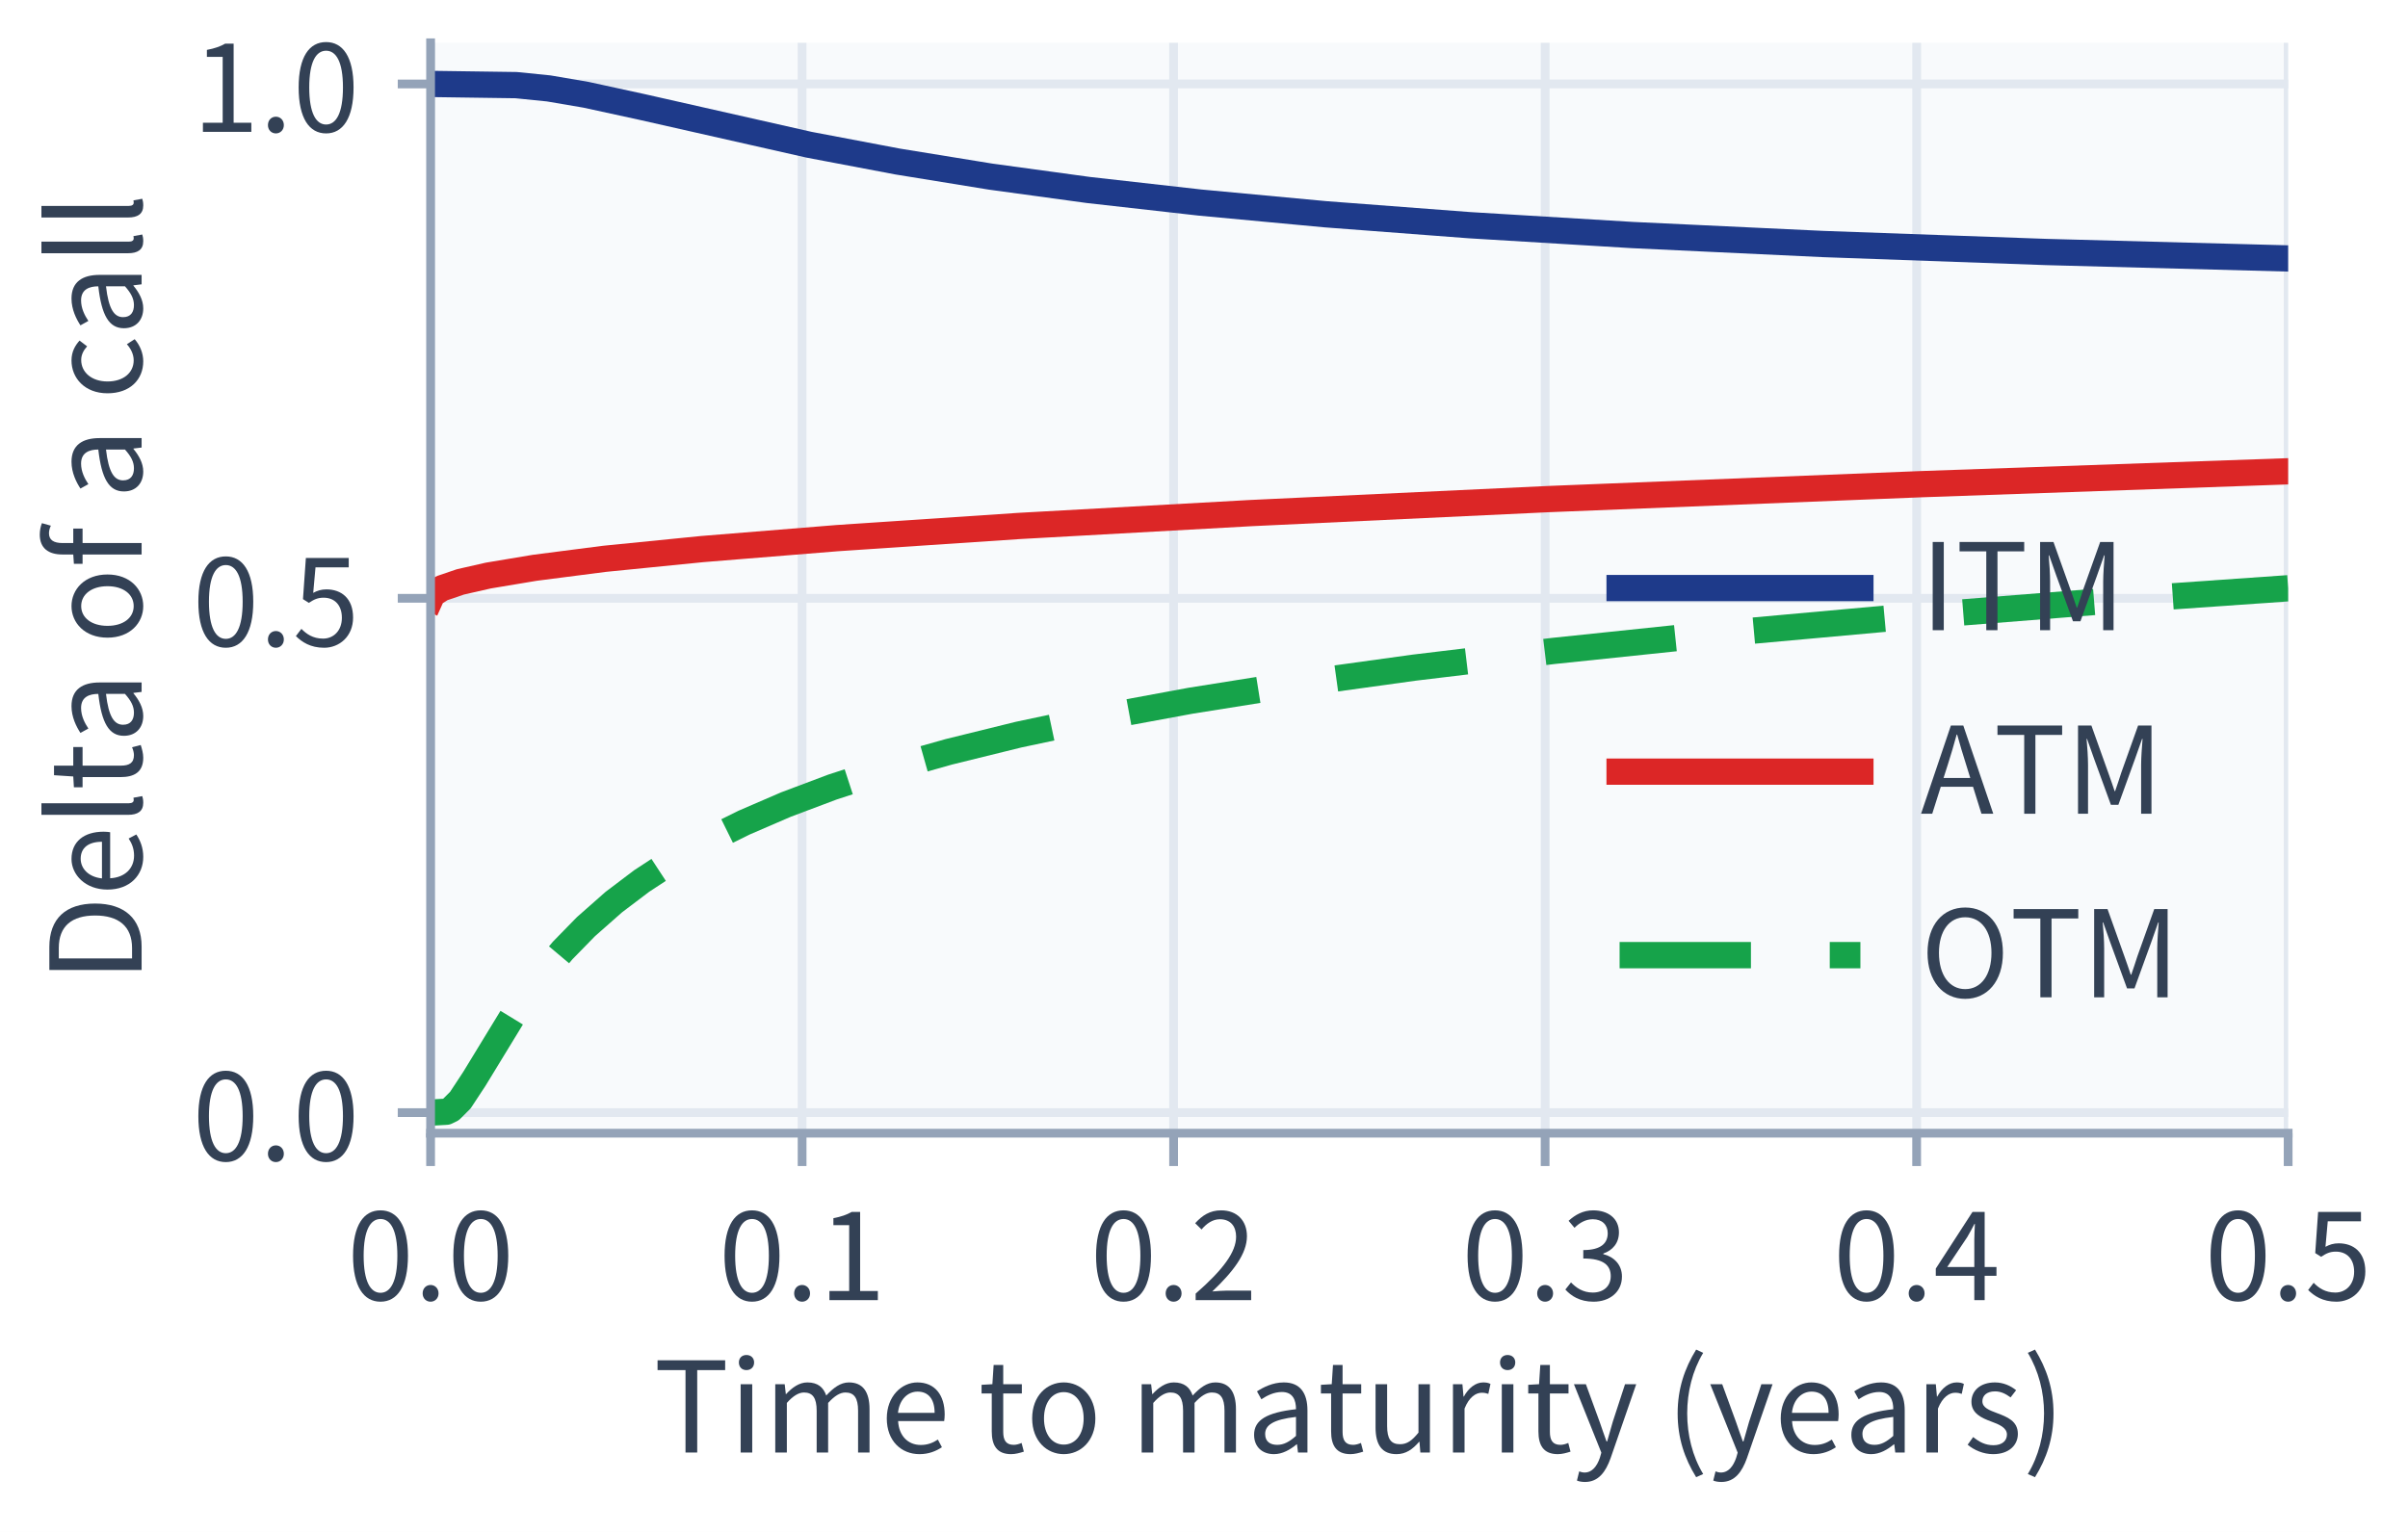
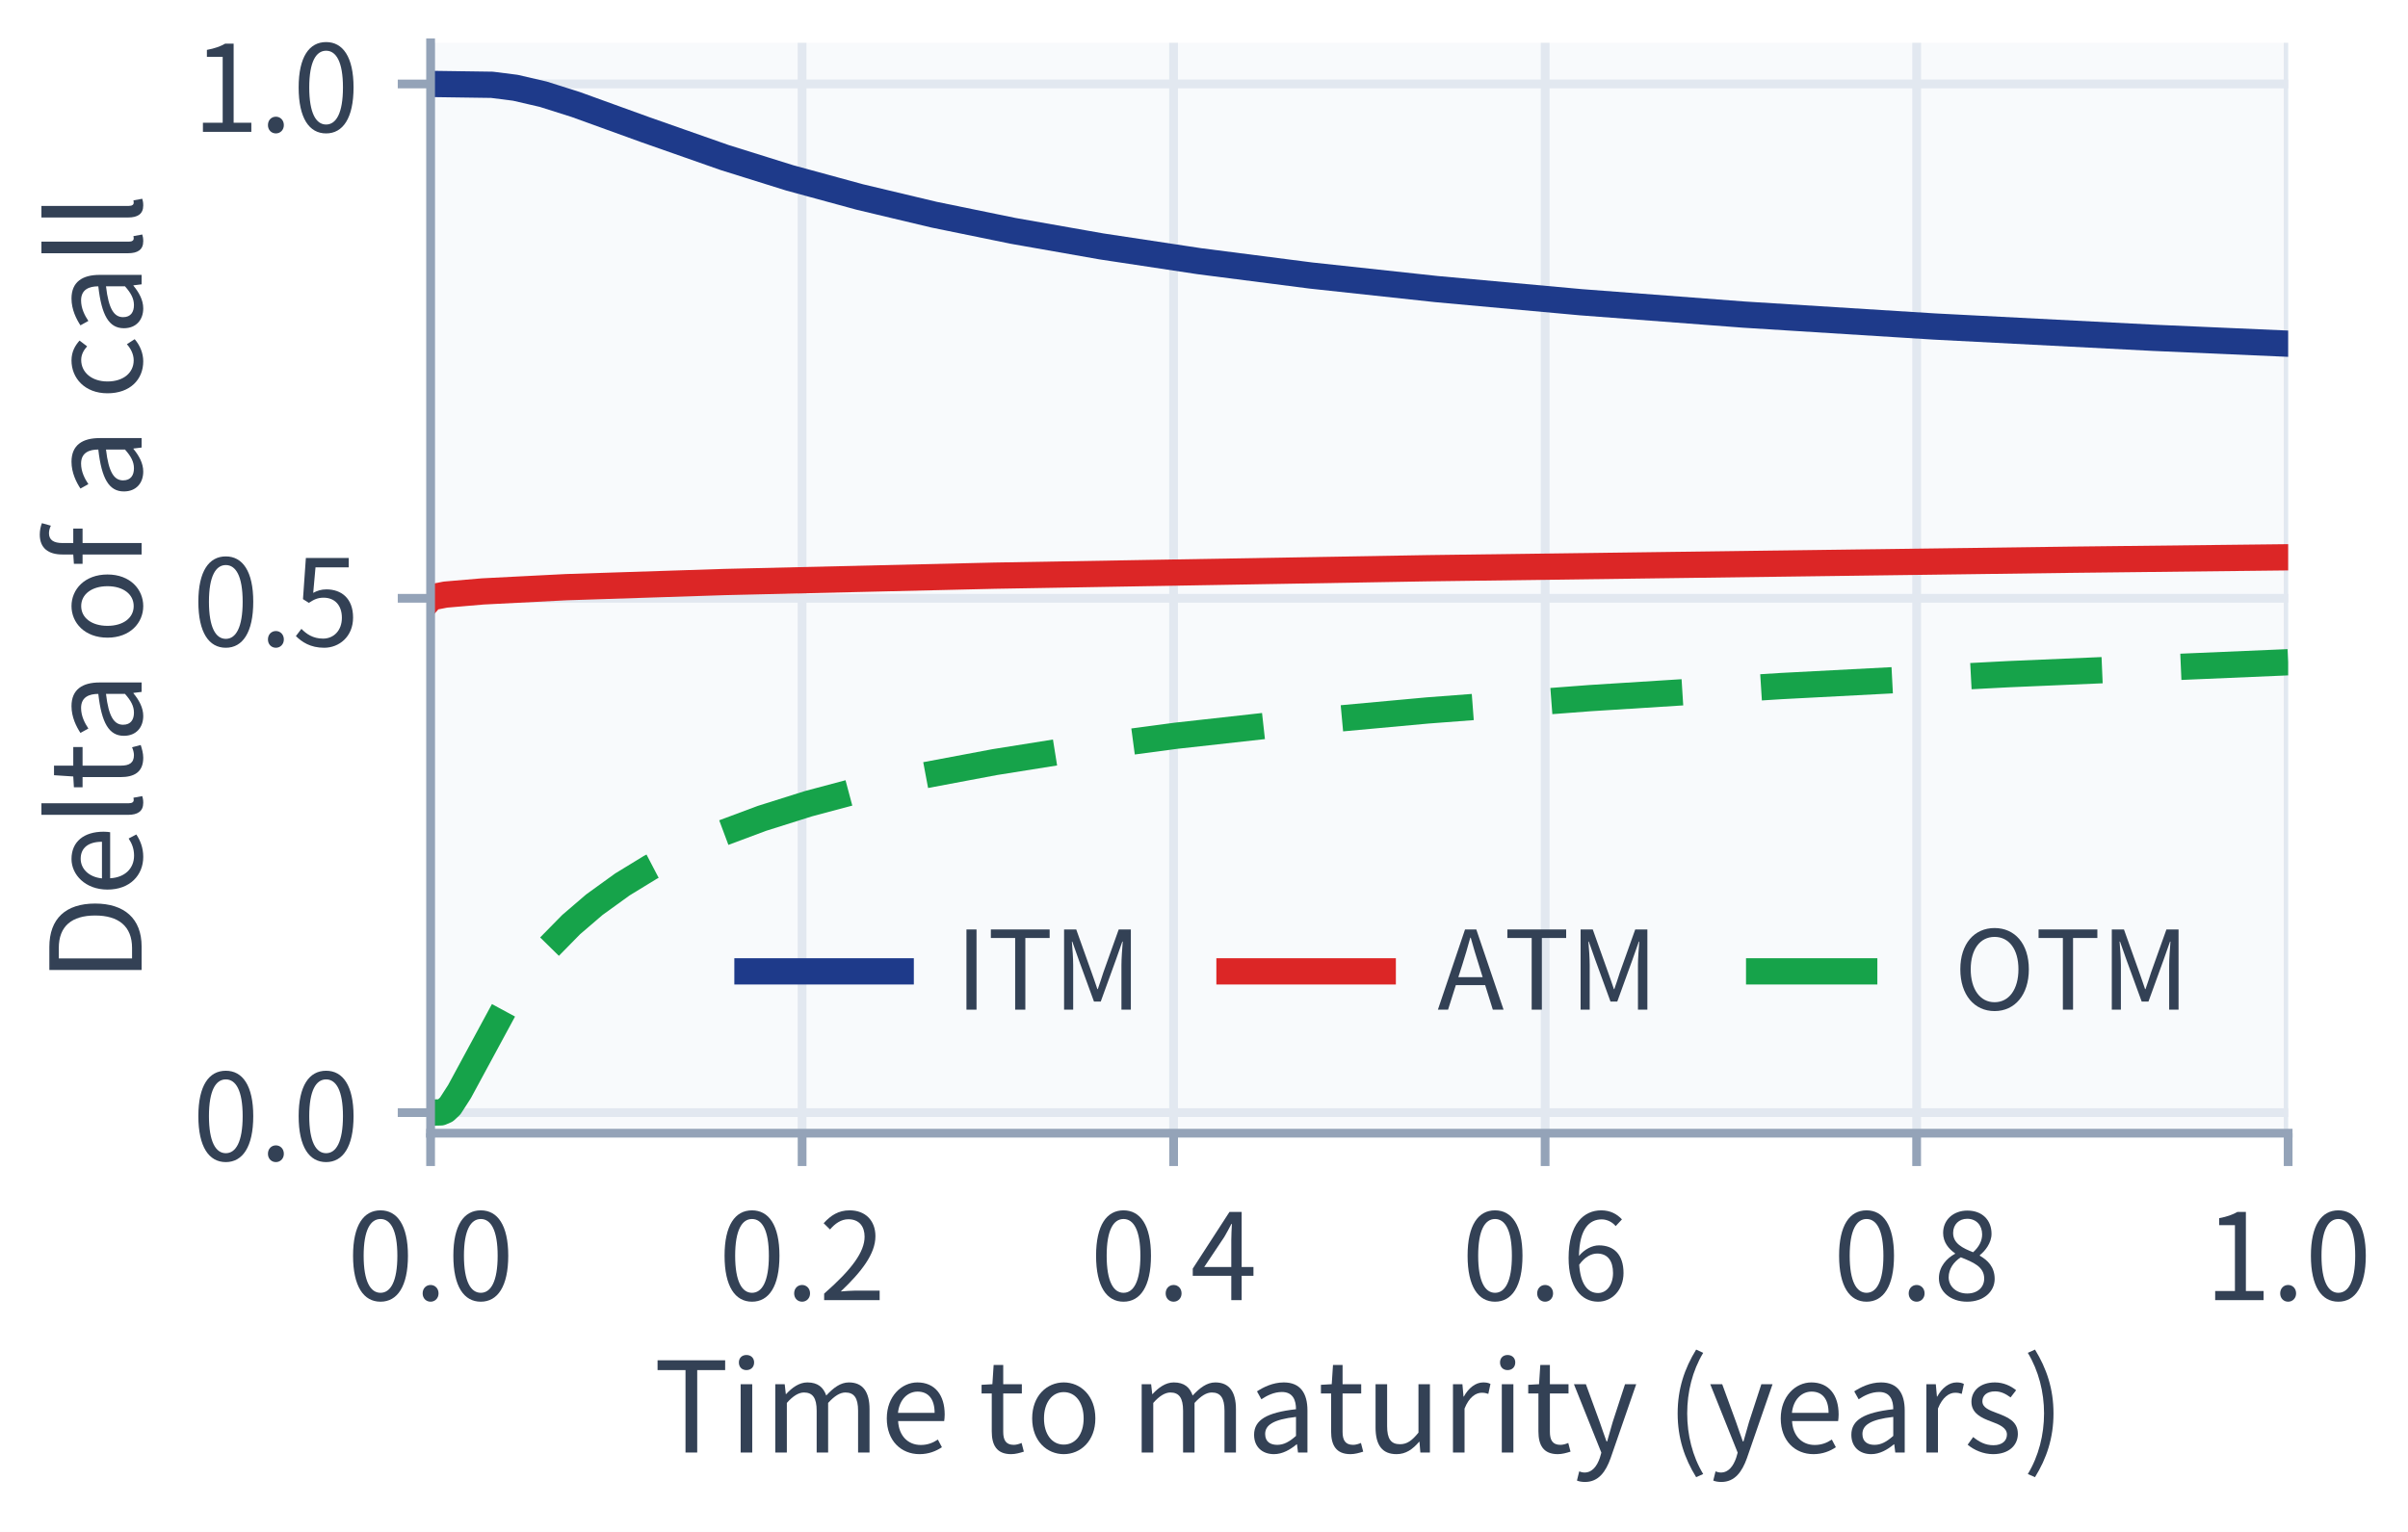
<svg xmlns="http://www.w3.org/2000/svg" xmlns:xlink="http://www.w3.org/1999/xlink" width="220pt" height="140pt" viewBox="0 0 220 140" version="1.1">
  <defs>
    <style type="text/css">*{stroke-linejoin: round; stroke-linecap: butt}</style>
  </defs>
  <g id="figure_1">
    <g id="patch_1">
      <path d="M 0 140  L 220 140  L 220 0  L 0 0  z " style="fill: #ffffff" />
    </g>
    <g id="axes_1">
      <g id="patch_2">
        <path d="M 39.34 103.56  L 209.05 103.56  L 209.05 3.91  L 39.34 3.91  z " style="fill: #f8fafc" />
      </g>
      <g id="matplotlib.axis_1">
        <g id="xtick_1">
          <g id="line2d_1">
            <path d="M 39.34 103.56  L 39.34 3.91  " clip-path="url(#p613088a0c0)" style="fill: none; stroke: #e2e8f0; stroke-width: 0.8; stroke-linecap: square" />
          </g>
          <g id="line2d_2">
            <defs>
              <path id="mc8650f5352" d="M 0 0  L 0 3  " style="stroke: #94a3b8; stroke-width: 0.8" />
            </defs>
            <g>
              <use xlink:href="#mc8650f5352" x="39.34" y="103.562" style="fill: #94a3b8; stroke: #94a3b8; stroke-width: 0.8" />
            </g>
          </g>
          <g id="text_1">
            <g style="fill: #334155" transform="translate(31.70617 118.8178) scale(0.11 -0.11)">
              <defs>
                <path id="NotoSansCJKsc-Regular-30" d="M 1779 -83  C 2669 -83 3238 723 3238 2362  C 3238 3987 2669 4774 1779 4774  C 883 4774 320 3987 320 2362  C 320 723 883 -83 1779 -83  z M 1779 390  C 1248 390 883 986 883 2362  C 883 3731 1248 4314 1779 4314  C 2310 4314 2675 3731 2675 2362  C 2675 986 2310 390 1779 390  z " transform="scale(0.015625)" />
                <path id="NotoSansCJKsc-Regular-2e" d="M 890 -83  C 1120 -83 1312 96 1312 358  C 1312 627 1120 806 890 806  C 653 806 467 627 467 358  C 467 96 653 -83 890 -83  z " transform="scale(0.015625)" />
              </defs>
              <use xlink:href="#NotoSansCJKsc-Regular-30" />
              <use xlink:href="#NotoSansCJKsc-Regular-2e" transform="translate(55.49999 0)" />
              <use xlink:href="#NotoSansCJKsc-Regular-30" transform="translate(83.29997 0)" />
            </g>
          </g>
        </g>
        <g id="xtick_2">
          <g id="line2d_3">
            <path d="M 73.28 103.56  L 73.28 3.91  " clip-path="url(#p613088a0c0)" style="fill: none; stroke: #e2e8f0; stroke-width: 0.8; stroke-linecap: square" />
          </g>
          <g id="line2d_4">
            <g>
              <use xlink:href="#mc8650f5352" x="73.282" y="103.562" style="fill: #94a3b8; stroke: #94a3b8; stroke-width: 0.8" />
            </g>
          </g>
          <g id="text_2">
            <g style="fill: #334155" transform="translate(65.64817 118.8178) scale(0.11 -0.11)">
              <defs>
-                 <path id="NotoSansCJKsc-Regular-31" d="M 563 0  L 3136 0  L 3136 486  L 2195 486  L 2195 4691  L 1747 4691  C 1491 4544 1190 4435 774 4358  L 774 3987  L 1613 3987  L 1613 486  L 563 486  L 563 0  z " transform="scale(0.015625)" />
-               </defs>
-               <use xlink:href="#NotoSansCJKsc-Regular-30" />
-               <use xlink:href="#NotoSansCJKsc-Regular-2e" transform="translate(55.49999 0)" />
-               <use xlink:href="#NotoSansCJKsc-Regular-31" transform="translate(83.29997 0)" />
+                 <path id="NotoSansCJKsc-Regular-32" d="M 282 0  L 3232 0  L 3232 506  L 1933 506  C 1696 506 1408 480 1165 461  C 2266 1504 3008 2458 3008 3398  C 3008 4230 2477 4774 1638 4774  C 1043 4774 634 4506 256 4090  L 595 3757  C 858 4070 1184 4301 1568 4301  C 2150 4301 2432 3910 2432 3373  C 2432 2566 1754 1632 282 346  L 282 0  z " transform="scale(0.015625)" />
+               </defs>
+               <use xlink:href="#NotoSansCJKsc-Regular-30" />
+               <use xlink:href="#NotoSansCJKsc-Regular-2e" transform="translate(55.49999 0)" />
+               <use xlink:href="#NotoSansCJKsc-Regular-32" transform="translate(83.29997 0)" />
            </g>
          </g>
        </g>
        <g id="xtick_3">
          <g id="line2d_5">
            <path d="M 107.22 103.56  L 107.22 3.91  " clip-path="url(#p613088a0c0)" style="fill: none; stroke: #e2e8f0; stroke-width: 0.8; stroke-linecap: square" />
          </g>
          <g id="line2d_6">
            <g>
              <use xlink:href="#mc8650f5352" x="107.224" y="103.562" style="fill: #94a3b8; stroke: #94a3b8; stroke-width: 0.8" />
            </g>
          </g>
          <g id="text_3">
            <g style="fill: #334155" transform="translate(99.59017 118.8178) scale(0.11 -0.11)">
              <defs>
-                 <path id="NotoSansCJKsc-Regular-32" d="M 282 0  L 3232 0  L 3232 506  L 1933 506  C 1696 506 1408 480 1165 461  C 2266 1504 3008 2458 3008 3398  C 3008 4230 2477 4774 1638 4774  C 1043 4774 634 4506 256 4090  L 595 3757  C 858 4070 1184 4301 1568 4301  C 2150 4301 2432 3910 2432 3373  C 2432 2566 1754 1632 282 346  L 282 0  z " transform="scale(0.015625)" />
-               </defs>
-               <use xlink:href="#NotoSansCJKsc-Regular-30" />
-               <use xlink:href="#NotoSansCJKsc-Regular-2e" transform="translate(55.49999 0)" />
-               <use xlink:href="#NotoSansCJKsc-Regular-32" transform="translate(83.29997 0)" />
+                 <path id="NotoSansCJKsc-Regular-34" d="M 2176 0  L 2726 0  L 2726 1293  L 3354 1293  L 3354 1760  L 2726 1760  L 2726 4691  L 2080 4691  L 128 1677  L 128 1293  L 2176 1293  L 2176 0  z M 2176 1760  L 736 1760  L 1805 3360  C 1939 3590 2067 3827 2182 4051  L 2208 4051  C 2195 3814 2176 3430 2176 3200  L 2176 1760  z " transform="scale(0.015625)" />
+               </defs>
+               <use xlink:href="#NotoSansCJKsc-Regular-30" />
+               <use xlink:href="#NotoSansCJKsc-Regular-2e" transform="translate(55.49999 0)" />
+               <use xlink:href="#NotoSansCJKsc-Regular-34" transform="translate(83.29997 0)" />
            </g>
          </g>
        </g>
        <g id="xtick_4">
          <g id="line2d_7">
            <path d="M 141.17 103.56  L 141.17 3.91  " clip-path="url(#p613088a0c0)" style="fill: none; stroke: #e2e8f0; stroke-width: 0.8; stroke-linecap: square" />
          </g>
          <g id="line2d_8">
            <g>
              <use xlink:href="#mc8650f5352" x="141.166" y="103.562" style="fill: #94a3b8; stroke: #94a3b8; stroke-width: 0.8" />
            </g>
          </g>
          <g id="text_4">
            <g style="fill: #334155" transform="translate(133.5322 118.8178) scale(0.11 -0.11)">
              <defs>
-                 <path id="NotoSansCJKsc-Regular-33" d="M 1683 -83  C 2522 -83 3194 416 3194 1254  C 3194 1901 2752 2310 2202 2445  L 2202 2477  C 2701 2650 3034 3034 3034 3603  C 3034 4346 2458 4774 1664 4774  C 1126 4774 710 4538 358 4218  L 672 3846  C 941 4115 1267 4301 1645 4301  C 2138 4301 2438 4006 2438 3558  C 2438 3053 2112 2662 1139 2662  L 1139 2214  C 2227 2214 2598 1843 2598 1274  C 2598 736 2208 403 1645 403  C 1114 403 762 659 486 941  L 186 563  C 493 224 954 -83 1683 -83  z " transform="scale(0.015625)" />
-               </defs>
-               <use xlink:href="#NotoSansCJKsc-Regular-30" />
-               <use xlink:href="#NotoSansCJKsc-Regular-2e" transform="translate(55.49999 0)" />
-               <use xlink:href="#NotoSansCJKsc-Regular-33" transform="translate(83.29997 0)" />
+                 <path id="NotoSansCJKsc-Regular-36" d="M 1926 -83  C 2656 -83 3277 531 3277 1440  C 3277 2426 2765 2912 1971 2912  C 1606 2912 1197 2701 909 2349  C 934 3802 1466 4294 2118 4294  C 2400 4294 2682 4154 2861 3936  L 3194 4294  C 2931 4576 2579 4774 2093 4774  C 1184 4774 358 4077 358 2240  C 358 691 1030 -83 1926 -83  z M 922 1882  C 1229 2317 1587 2477 1875 2477  C 2445 2477 2720 2074 2720 1440  C 2720 800 2374 378 1926 378  C 1338 378 986 909 922 1882  z " transform="scale(0.015625)" />
+               </defs>
+               <use xlink:href="#NotoSansCJKsc-Regular-30" />
+               <use xlink:href="#NotoSansCJKsc-Regular-2e" transform="translate(55.49999 0)" />
+               <use xlink:href="#NotoSansCJKsc-Regular-36" transform="translate(83.29997 0)" />
            </g>
          </g>
        </g>
        <g id="xtick_5">
          <g id="line2d_9">
            <path d="M 175.11 103.56  L 175.11 3.91  " clip-path="url(#p613088a0c0)" style="fill: none; stroke: #e2e8f0; stroke-width: 0.8; stroke-linecap: square" />
          </g>
          <g id="line2d_10">
            <g>
              <use xlink:href="#mc8650f5352" x="175.108" y="103.562" style="fill: #94a3b8; stroke: #94a3b8; stroke-width: 0.8" />
            </g>
          </g>
          <g id="text_5">
            <g style="fill: #334155" transform="translate(167.4742 118.8178) scale(0.11 -0.11)">
              <defs>
-                 <path id="NotoSansCJKsc-Regular-34" d="M 2176 0  L 2726 0  L 2726 1293  L 3354 1293  L 3354 1760  L 2726 1760  L 2726 4691  L 2080 4691  L 128 1677  L 128 1293  L 2176 1293  L 2176 0  z M 2176 1760  L 736 1760  L 1805 3360  C 1939 3590 2067 3827 2182 4051  L 2208 4051  C 2195 3814 2176 3430 2176 3200  L 2176 1760  z " transform="scale(0.015625)" />
-               </defs>
-               <use xlink:href="#NotoSansCJKsc-Regular-30" />
-               <use xlink:href="#NotoSansCJKsc-Regular-2e" transform="translate(55.49999 0)" />
-               <use xlink:href="#NotoSansCJKsc-Regular-34" transform="translate(83.29997 0)" />
+                 <path id="NotoSansCJKsc-Regular-38" d="M 1792 -83  C 2669 -83 3258 448 3258 1126  C 3258 1773 2880 2125 2470 2362  L 2470 2394  C 2746 2611 3091 3034 3091 3526  C 3091 4250 2605 4762 1805 4762  C 1075 4762 518 4282 518 3571  C 518 3078 813 2726 1152 2490  L 1152 2464  C 723 2234 294 1792 294 1165  C 294 442 922 -83 1792 -83  z M 2112 2547  C 1555 2765 1050 3014 1050 3571  C 1050 4026 1363 4326 1798 4326  C 2298 4326 2592 3962 2592 3494  C 2592 3149 2426 2829 2112 2547  z M 1798 352  C 1235 352 813 717 813 1216  C 813 1664 1082 2035 1459 2278  C 2125 2010 2701 1779 2701 1146  C 2701 678 2342 352 1798 352  z " transform="scale(0.015625)" />
+               </defs>
+               <use xlink:href="#NotoSansCJKsc-Regular-30" />
+               <use xlink:href="#NotoSansCJKsc-Regular-2e" transform="translate(55.49999 0)" />
+               <use xlink:href="#NotoSansCJKsc-Regular-38" transform="translate(83.29997 0)" />
            </g>
          </g>
        </g>
        <g id="xtick_6">
          <g id="line2d_11">
            <path d="M 209.05 103.56  L 209.05 3.91  " clip-path="url(#p613088a0c0)" style="fill: none; stroke: #e2e8f0; stroke-width: 0.8; stroke-linecap: square" />
          </g>
          <g id="line2d_12">
            <g>
              <use xlink:href="#mc8650f5352" x="209.05" y="103.562" style="fill: #94a3b8; stroke: #94a3b8; stroke-width: 0.8" />
            </g>
          </g>
          <g id="text_6">
            <g style="fill: #334155" transform="translate(201.4162 118.8178) scale(0.11 -0.11)">
              <defs>
-                 <path id="NotoSansCJKsc-Regular-35" d="M 1677 -83  C 2464 -83 3213 499 3213 1523  C 3213 2560 2573 3021 1798 3021  C 1517 3021 1306 2950 1094 2835  L 1216 4192  L 2982 4192  L 2982 4691  L 704 4691  L 550 2502  L 864 2304  C 1133 2483 1331 2579 1645 2579  C 2234 2579 2618 2182 2618 1510  C 2618 826 2176 403 1619 403  C 1075 403 730 653 467 922  L 173 538  C 493 224 941 -83 1677 -83  z " transform="scale(0.015625)" />
-               </defs>
-               <use xlink:href="#NotoSansCJKsc-Regular-30" />
-               <use xlink:href="#NotoSansCJKsc-Regular-2e" transform="translate(55.49999 0)" />
-               <use xlink:href="#NotoSansCJKsc-Regular-35" transform="translate(83.29997 0)" />
+                 <path id="NotoSansCJKsc-Regular-31" d="M 563 0  L 3136 0  L 3136 486  L 2195 486  L 2195 4691  L 1747 4691  C 1491 4544 1190 4435 774 4358  L 774 3987  L 1613 3987  L 1613 486  L 563 486  L 563 0  z " transform="scale(0.015625)" />
+               </defs>
+               <use xlink:href="#NotoSansCJKsc-Regular-31" />
+               <use xlink:href="#NotoSansCJKsc-Regular-2e" transform="translate(55.49999 0)" />
+               <use xlink:href="#NotoSansCJKsc-Regular-30" transform="translate(83.29997 0)" />
            </g>
          </g>
        </g>
        <g id="text_7">
          <g style="fill: #334155" transform="translate(59.72043 132.7441) scale(0.115 -0.115)">
            <defs>
              <path id="NotoSansCJKsc-Regular-54" d="M 1619 0  L 2214 0  L 2214 4192  L 3635 4192  L 3635 4691  L 198 4691  L 198 4192  L 1619 4192  L 1619 0  z " transform="scale(0.015625)" />
              <path id="NotoSansCJKsc-Regular-69" d="M 589 0  L 1178 0  L 1178 3475  L 589 3475  L 589 0  z M 883 4192  C 1114 4192 1274 4346 1274 4582  C 1274 4806 1114 4960 883 4960  C 653 4960 499 4806 499 4582  C 499 4346 653 4192 883 4192  z " transform="scale(0.015625)" />
              <path id="NotoSansCJKsc-Regular-6d" d="M 589 0  L 1178 0  L 1178 2522  C 1491 2880 1786 3053 2048 3053  C 2490 3053 2694 2778 2694 2125  L 2694 0  L 3277 0  L 3277 2522  C 3603 2880 3885 3053 4154 3053  C 4595 3053 4800 2778 4800 2125  L 4800 0  L 5382 0  L 5382 2202  C 5382 3085 5043 3565 4333 3565  C 3904 3565 3546 3290 3181 2899  C 3040 3309 2758 3565 2221 3565  C 1805 3565 1446 3302 1139 2970  L 1126 2970  L 1069 3475  L 589 3475  L 589 0  z " transform="scale(0.015625)" />
              <path id="NotoSansCJKsc-Regular-65" d="M 1997 -83  C 2464 -83 2835 70 3136 269  L 2931 659  C 2669 486 2400 384 2061 384  C 1402 384 947 858 909 1600  L 3251 1600  C 3264 1690 3277 1805 3277 1933  C 3277 2925 2778 3565 1888 3565  C 1094 3565 333 2867 333 1734  C 333 589 1069 -83 1997 -83  z M 902 2016  C 973 2707 1408 3098 1901 3098  C 2445 3098 2765 2720 2765 2016  L 902 2016  z " transform="scale(0.015625)" />
              <path id="NotoSansCJKsc-Regular-20" transform="scale(0.015625)" />
              <path id="NotoSansCJKsc-Regular-74" d="M 1677 -83  C 1894 -83 2125 -19 2323 45  L 2208 486  C 2093 435 1939 390 1811 390  C 1408 390 1274 634 1274 1056  L 1274 3002  L 2221 3002  L 2221 3475  L 1274 3475  L 1274 4454  L 787 4454  L 723 3475  L 173 3443  L 173 3002  L 691 3002  L 691 1075  C 691 378 941 -83 1677 -83  z " transform="scale(0.015625)" />
              <path id="NotoSansCJKsc-Regular-6f" d="M 1939 -83  C 2790 -83 3546 582 3546 1734  C 3546 2893 2790 3565 1939 3565  C 1088 3565 333 2893 333 1734  C 333 582 1088 -83 1939 -83  z M 1939 403  C 1338 403 934 934 934 1734  C 934 2534 1338 3072 1939 3072  C 2541 3072 2950 2534 2950 1734  C 2950 934 2541 403 1939 403  z " transform="scale(0.015625)" />
              <path id="NotoSansCJKsc-Regular-61" d="M 1389 -83  C 1818 -83 2208 141 2541 416  L 2560 416  L 2611 0  L 3091 0  L 3091 2138  C 3091 3002 2739 3565 1888 3565  C 1325 3565 838 3315 525 3110  L 749 2707  C 1024 2893 1389 3078 1792 3078  C 2362 3078 2509 2650 2509 2202  C 1030 2035 378 1658 378 902  C 378 275 806 -83 1389 -83  z M 1555 390  C 1210 390 941 544 941 941  C 941 1389 1338 1677 2509 1811  L 2509 845  C 2170 544 1888 390 1555 390  z " transform="scale(0.015625)" />
              <path id="NotoSansCJKsc-Regular-75" d="M 1606 -83  C 2080 -83 2426 166 2752 544  L 2771 544  L 2816 0  L 3302 0  L 3302 3475  L 2720 3475  L 2720 1011  C 2387 602 2138 422 1779 422  C 1318 422 1126 698 1126 1344  L 1126 3475  L 538 3475  L 538 1274  C 538 384 870 -83 1606 -83  z " transform="scale(0.015625)" />
              <path id="NotoSansCJKsc-Regular-72" d="M 589 0  L 1178 0  L 1178 2234  C 1408 2822 1760 3040 2048 3040  C 2195 3040 2272 3021 2387 2982  L 2496 3488  C 2387 3546 2278 3565 2125 3565  C 1741 3565 1382 3283 1139 2842  L 1126 2842  L 1069 3475  L 589 3475  L 589 0  z " transform="scale(0.015625)" />
              <path id="NotoSansCJKsc-Regular-79" d="M 646 -1498  C 1338 -1498 1702 -973 1946 -294  L 3251 3475  L 2682 3475  L 2054 1549  C 1965 1235 1862 883 1773 563  L 1741 563  C 1619 890 1504 1242 1395 1549  L 691 3475  L 83 3475  L 1478 -6  L 1402 -269  C 1254 -698 1011 -1018 621 -1018  C 525 -1018 422 -986 352 -960  L 237 -1427  C 346 -1472 486 -1498 646 -1498  z " transform="scale(0.015625)" />
              <path id="NotoSansCJKsc-Regular-28" d="M 1530 -1254  L 1888 -1094  C 1338 -186 1075 902 1075 1990  C 1075 3072 1338 4154 1888 5069  L 1530 5235  C 941 4275 589 3245 589 1990  C 589 730 941 -301 1530 -1254  z " transform="scale(0.015625)" />
              <path id="NotoSansCJKsc-Regular-73" d="M 1498 -83  C 2317 -83 2758 384 2758 947  C 2758 1606 2208 1811 1702 2003  C 1312 2150 954 2278 954 2605  C 954 2880 1158 3110 1600 3110  C 1907 3110 2150 2976 2387 2803  L 2669 3168  C 2406 3386 2022 3565 1594 3565  C 832 3565 397 3130 397 2579  C 397 1984 922 1754 1408 1574  C 1792 1434 2202 1267 2202 915  C 2202 614 1978 371 1517 371  C 1101 371 794 538 486 787  L 205 397  C 531 122 1005 -83 1498 -83  z " transform="scale(0.015625)" />
              <path id="NotoSansCJKsc-Regular-29" d="M 634 -1254  C 1222 -301 1574 730 1574 1990  C 1574 3245 1222 4275 634 5235  L 269 5069  C 819 4154 1094 3072 1094 1990  C 1094 902 819 -186 269 -1094  L 634 -1254  z " transform="scale(0.015625)" />
            </defs>
            <use xlink:href="#NotoSansCJKsc-Regular-54" />
            <use xlink:href="#NotoSansCJKsc-Regular-69" transform="translate(59.89999 0)" />
            <use xlink:href="#NotoSansCJKsc-Regular-6d" transform="translate(87.39998 0)" />
            <use xlink:href="#NotoSansCJKsc-Regular-65" transform="translate(180 0)" />
            <use xlink:href="#NotoSansCJKsc-Regular-20" transform="translate(235.4 0)" />
            <use xlink:href="#NotoSansCJKsc-Regular-74" transform="translate(257.8 0)" />
            <use xlink:href="#NotoSansCJKsc-Regular-6f" transform="translate(295.5 0)" />
            <use xlink:href="#NotoSansCJKsc-Regular-20" transform="translate(356.0999 0)" />
            <use xlink:href="#NotoSansCJKsc-Regular-6d" transform="translate(378.4999 0)" />
            <use xlink:href="#NotoSansCJKsc-Regular-61" transform="translate(471.0999 0)" />
            <use xlink:href="#NotoSansCJKsc-Regular-74" transform="translate(527.3999 0)" />
            <use xlink:href="#NotoSansCJKsc-Regular-75" transform="translate(565.0999 0)" />
            <use xlink:href="#NotoSansCJKsc-Regular-72" transform="translate(625.7999 0)" />
            <use xlink:href="#NotoSansCJKsc-Regular-69" transform="translate(664.5999 0)" />
            <use xlink:href="#NotoSansCJKsc-Regular-74" transform="translate(692.0999 0)" />
            <use xlink:href="#NotoSansCJKsc-Regular-79" transform="translate(729.7999 0)" />
            <use xlink:href="#NotoSansCJKsc-Regular-20" transform="translate(781.8999 0)" />
            <use xlink:href="#NotoSansCJKsc-Regular-28" transform="translate(804.2999 0)" />
            <use xlink:href="#NotoSansCJKsc-Regular-79" transform="translate(838.0999 0)" />
            <use xlink:href="#NotoSansCJKsc-Regular-65" transform="translate(890.1998 0)" />
            <use xlink:href="#NotoSansCJKsc-Regular-61" transform="translate(945.5998 0)" />
            <use xlink:href="#NotoSansCJKsc-Regular-72" transform="translate(1001.9 0)" />
            <use xlink:href="#NotoSansCJKsc-Regular-73" transform="translate(1040.7 0)" />
            <use xlink:href="#NotoSansCJKsc-Regular-29" transform="translate(1087.5 0)" />
          </g>
        </g>
      </g>
      <g id="matplotlib.axis_2">
        <g id="ytick_1">
          <g id="line2d_13">
            <path d="M 39.34 101.68  L 209.05 101.68  " clip-path="url(#p613088a0c0)" style="fill: none; stroke: #e2e8f0; stroke-width: 0.8; stroke-linecap: square" />
          </g>
          <g id="line2d_14">
            <defs>
              <path id="m1d2b43dfa4" d="M 0 0  L -3 0  " style="stroke: #94a3b8; stroke-width: 0.8" />
            </defs>
            <g>
              <use xlink:href="#m1d2b43dfa4" x="39.34" y="101.682" style="fill: #94a3b8; stroke: #94a3b8; stroke-width: 0.8" />
            </g>
          </g>
          <g id="text_8">
            <g style="fill: #334155" transform="translate(17.57234 106.06) scale(0.11 -0.11)">
              <use xlink:href="#NotoSansCJKsc-Regular-30" />
              <use xlink:href="#NotoSansCJKsc-Regular-2e" transform="translate(55.49999 0)" />
              <use xlink:href="#NotoSansCJKsc-Regular-30" transform="translate(83.29997 0)" />
            </g>
          </g>
        </g>
        <g id="ytick_2">
          <g id="line2d_15">
            <path d="M 39.34 54.68  L 209.05 54.68  " clip-path="url(#p613088a0c0)" style="fill: none; stroke: #e2e8f0; stroke-width: 0.8; stroke-linecap: square" />
          </g>
          <g id="line2d_16">
            <g>
              <use xlink:href="#m1d2b43dfa4" x="39.34" y="54.677" style="fill: #94a3b8; stroke: #94a3b8; stroke-width: 0.8" />
            </g>
          </g>
          <g id="text_9">
            <g style="fill: #334155" transform="translate(17.57234 59.05504) scale(0.11 -0.11)">
+               <defs>
+                 <path id="NotoSansCJKsc-Regular-35" d="M 1677 -83  C 2464 -83 3213 499 3213 1523  C 3213 2560 2573 3021 1798 3021  C 1517 3021 1306 2950 1094 2835  L 1216 4192  L 2982 4192  L 2982 4691  L 704 4691  L 550 2502  L 864 2304  C 1133 2483 1331 2579 1645 2579  C 2234 2579 2618 2182 2618 1510  C 2618 826 2176 403 1619 403  C 1075 403 730 653 467 922  L 173 538  C 493 224 941 -83 1677 -83  z " transform="scale(0.015625)" />
+               </defs>
              <use xlink:href="#NotoSansCJKsc-Regular-30" />
              <use xlink:href="#NotoSansCJKsc-Regular-2e" transform="translate(55.49999 0)" />
              <use xlink:href="#NotoSansCJKsc-Regular-35" transform="translate(83.29997 0)" />
            </g>
          </g>
        </g>
        <g id="ytick_3">
          <g id="line2d_17">
            <path d="M 39.34 7.67  L 209.05 7.67  " clip-path="url(#p613088a0c0)" style="fill: none; stroke: #e2e8f0; stroke-width: 0.8; stroke-linecap: square" />
          </g>
          <g id="line2d_18">
            <g>
              <use xlink:href="#m1d2b43dfa4" x="39.34" y="7.672" style="fill: #94a3b8; stroke: #94a3b8; stroke-width: 0.8" />
            </g>
          </g>
          <g id="text_10">
            <g style="fill: #334155" transform="translate(17.57234 12.05012) scale(0.11 -0.11)">
              <use xlink:href="#NotoSansCJKsc-Regular-31" />
              <use xlink:href="#NotoSansCJKsc-Regular-2e" transform="translate(55.49999 0)" />
              <use xlink:href="#NotoSansCJKsc-Regular-30" transform="translate(83.29997 0)" />
            </g>
          </g>
        </g>
        <g id="text_11">
          <g style="fill: #334155" transform="translate(12.93812 89.80866) rotate(-90) scale(0.115 -0.115)">
            <defs>
              <path id="NotoSansCJKsc-Regular-44" d="M 646 0  L 1843 0  C 3258 0 4026 877 4026 2362  C 4026 3859 3258 4691 1818 4691  L 646 4691  L 646 0  z M 1235 486  L 1235 4211  L 1766 4211  C 2874 4211 3418 3552 3418 2362  C 3418 1178 2874 486 1766 486  L 1235 486  z " transform="scale(0.015625)" />
              <path id="NotoSansCJKsc-Regular-6c" d="M 1203 -83  C 1363 -83 1459 -58 1542 -32  L 1459 416  C 1395 403 1370 403 1338 403  C 1248 403 1178 474 1178 653  L 1178 5094  L 589 5094  L 589 691  C 589 198 768 -83 1203 -83  z " transform="scale(0.015625)" />
              <path id="NotoSansCJKsc-Regular-66" d="M 211 3002  L 685 3002  L 685 0  L 1267 0  L 1267 3002  L 2003 3002  L 2003 3475  L 1267 3475  L 1267 4026  C 1267 4474 1427 4710 1760 4710  C 1882 4710 2022 4678 2150 4614  L 2278 5069  C 2118 5133 1914 5178 1696 5178  C 1005 5178 685 4736 685 4032  L 685 3475  L 211 3443  L 211 3002  z " transform="scale(0.015625)" />
              <path id="NotoSansCJKsc-Regular-63" d="M 1958 -83  C 2374 -83 2771 83 3085 352  L 2829 749  C 2611 557 2330 403 2010 403  C 1370 403 934 934 934 1734  C 934 2534 1395 3072 2029 3072  C 2298 3072 2522 2950 2720 2771  L 3014 3155  C 2771 3373 2458 3565 2003 3565  C 1107 3565 333 2893 333 1734  C 333 582 1037 -83 1958 -83  z " transform="scale(0.015625)" />
            </defs>
            <use xlink:href="#NotoSansCJKsc-Regular-44" />
            <use xlink:href="#NotoSansCJKsc-Regular-65" transform="translate(68.79999 0)" />
            <use xlink:href="#NotoSansCJKsc-Regular-6c" transform="translate(124.2 0)" />
            <use xlink:href="#NotoSansCJKsc-Regular-74" transform="translate(152.6 0)" />
            <use xlink:href="#NotoSansCJKsc-Regular-61" transform="translate(190.3 0)" />
            <use xlink:href="#NotoSansCJKsc-Regular-20" transform="translate(246.6 0)" />
            <use xlink:href="#NotoSansCJKsc-Regular-6f" transform="translate(269 0)" />
            <use xlink:href="#NotoSansCJKsc-Regular-66" transform="translate(329.5999 0)" />
            <use xlink:href="#NotoSansCJKsc-Regular-20" transform="translate(362.0999 0)" />
            <use xlink:href="#NotoSansCJKsc-Regular-61" transform="translate(384.4999 0)" />
            <use xlink:href="#NotoSansCJKsc-Regular-20" transform="translate(440.7999 0)" />
            <use xlink:href="#NotoSansCJKsc-Regular-63" transform="translate(463.1999 0)" />
            <use xlink:href="#NotoSansCJKsc-Regular-61" transform="translate(514.1999 0)" />
            <use xlink:href="#NotoSansCJKsc-Regular-6c" transform="translate(570.4999 0)" />
            <use xlink:href="#NotoSansCJKsc-Regular-6c" transform="translate(598.8999 0)" />
          </g>
        </g>
      </g>
      <g id="line2d_19">
-         <path d="M 39.34 7.67  L 47.16 7.78  L 50.13 8.08  L 53.53 8.66  L 58.63 9.77  L 73.93 13.23  L 82.00 14.76  L 90.50 16.14  L 99.42 17.36  L 109.62 18.51  L 121.09 19.58  L 134.27 20.58  L 149.14 21.48  L 166.56 22.30  L 186.95 23.03  L 209.05 23.62  L 209.05 23.62  " clip-path="url(#p613088a0c0)" style="fill: none; stroke: #1e3a8a; stroke-width: 2.4; stroke-linecap: square" />
+         <path d="M 39.34 7.67  L 44.95 7.75  L 47.08 8.02  L 49.63 8.61  L 52.60 9.55  L 58.98 11.86  L 66.21 14.40  L 72.16 16.26  L 78.54 18.00  L 85.34 19.62  L 92.57 21.10  L 100.64 22.52  L 109.57 23.87  L 119.77 25.18  L 131.25 26.42  L 144.43 27.62  L 159.31 28.75  L 176.74 29.84  L 196.72 30.87  L 209.05 31.41  L 209.05 31.41  " clip-path="url(#p613088a0c0)" style="fill: none; stroke: #1e3a8a; stroke-width: 2.4; stroke-linecap: square" />
      </g>
      <g id="line2d_20">
-         <path d="M 39.34 54.68  L 39.51 54.30  L 40.36 53.76  L 42.06 53.18  L 44.61 52.60  L 48.86 51.89  L 55.23 51.07  L 64.15 50.18  L 76.48 49.18  L 93.05 48.07  L 114.29 46.89  L 141.49 45.61  L 175.48 44.25  L 209.05 43.07  L 209.05 43.07  " clip-path="url(#p613088a0c0)" style="fill: none; stroke: #dc2626; stroke-width: 2.4; stroke-linecap: square" />
+         <path d="M 39.34 54.68  L 39.42 54.59  L 40.70 54.34  L 44.10 54.05  L 51.75 53.66  L 66.21 53.19  L 90.87 52.61  L 130.40 51.93  L 189.49 51.15  L 209.05 50.93  L 209.05 50.93  " clip-path="url(#p613088a0c0)" style="fill: none; stroke: #dc2626; stroke-width: 2.4; stroke-linecap: square" />
      </g>
      <g id="line2d_21">
-         <path d="M 39.34 101.68  L 40.78 101.60  L 41.21 101.39  L 42.06 100.54  L 43.33 98.61  L 47.16 92.33  L 49.28 89.39  L 51.41 86.86  L 53.53 84.69  L 56.08 82.44  L 58.63 80.51  L 61.61 78.56  L 64.58 76.86  L 67.98 75.18  L 71.80 73.53  L 76.05 71.93  L 81.15 70.27  L 86.68 68.71  L 93.05 67.14  L 100.27 65.61  L 108.77 64.04  L 118.12 62.55  L 129.17 61.02  L 141.91 59.49  L 156.36 57.98  L 173.36 56.44  L 192.90 54.89  L 209.05 53.76  L 209.05 53.76  " clip-path="url(#p613088a0c0)" style="fill: none; stroke-dasharray: 12,7.2; stroke-dashoffset: 0; stroke: #16a34a; stroke-width: 2.4" />
+         <path d="M 39.34 101.68  L 40.28 101.66  L 40.70 101.48  L 41.13 101.08  L 41.98 99.76  L 46.65 91.13  L 48.35 88.72  L 50.05 86.67  L 52.18 84.50  L 54.30 82.68  L 56.86 80.83  L 59.41 79.27  L 62.38 77.72  L 65.78 76.22  L 69.61 74.79  L 73.86 73.45  L 78.96 72.09  L 84.49 70.85  L 90.87 69.65  L 98.52 68.43  L 107.44 67.24  L 118.07 66.06  L 130.40 64.93  L 145.28 63.80  L 162.71 62.70  L 183.54 61.61  L 208.62 60.54  L 209.05 60.52  L 209.05 60.52  " clip-path="url(#p613088a0c0)" style="fill: none; stroke-dasharray: 12,7.2; stroke-dashoffset: 0; stroke: #16a34a; stroke-width: 2.4" />
      </g>
      <g id="patch_3">
        <path d="M 39.34 103.56  L 39.34 3.91  " style="fill: none; stroke: #94a3b8; stroke-width: 0.8; stroke-linejoin: miter; stroke-linecap: square" />
      </g>
      <g id="patch_4">
        <path d="M 39.34 103.56  L 209.05 103.56  " style="fill: none; stroke: #94a3b8; stroke-width: 0.8; stroke-linejoin: miter; stroke-linecap: square" />
      </g>
      <g id="legend_1">
        <g id="line2d_22">
-           <path d="M 147.97 53.74  L 158.97 53.74  L 169.97 53.74  " style="fill: none; stroke: #1e3a8a; stroke-width: 2.4; stroke-linecap: square" />
+           <path d="M 68.29 88.77  L 75.29 88.77  L 82.29 88.77  " style="fill: none; stroke: #1e3a8a; stroke-width: 2.4; stroke-linecap: square" />
        </g>
        <g id="text_12">
-           <g style="fill: #334155" transform="translate(175.4656 57.59281) scale(0.11 -0.11)">
+           <g style="fill: #334155" transform="translate(87.2875 92.27187) scale(0.1 -0.1)">
            <defs>
              <path id="NotoSansCJKsc-Regular-49" d="M 646 0  L 1235 0  L 1235 4691  L 646 4691  L 646 0  z " transform="scale(0.015625)" />
              <path id="NotoSansCJKsc-Regular-4d" d="M 646 0  L 1178 0  L 1178 2598  C 1178 3002 1139 3571 1101 3981  L 1126 3981  L 1504 2912  L 2394 474  L 2790 474  L 3674 2912  L 4051 3981  L 4077 3981  C 4045 3571 4000 3002 4000 2598  L 4000 0  L 4550 0  L 4550 4691  L 3840 4691  L 2944 2182  C 2835 1862 2739 1530 2618 1203  L 2592 1203  C 2477 1530 2374 1862 2253 2182  L 1357 4691  L 646 4691  L 646 0  z " transform="scale(0.015625)" />
            </defs>
            <use xlink:href="#NotoSansCJKsc-Regular-49" />
            <use xlink:href="#NotoSansCJKsc-Regular-54" transform="translate(29.29999 0)" />
            <use xlink:href="#NotoSansCJKsc-Regular-4d" transform="translate(89.19998 0)" />
          </g>
        </g>
        <g id="line2d_23">
-           <path d="M 147.97 70.52  L 158.97 70.52  L 169.97 70.52  " style="fill: none; stroke: #dc2626; stroke-width: 2.4; stroke-linecap: square" />
+           <path d="M 112.33 88.77  L 119.33 88.77  L 126.33 88.77  " style="fill: none; stroke: #dc2626; stroke-width: 2.4; stroke-linecap: square" />
        </g>
        <g id="text_13">
-           <g style="fill: #334155" transform="translate(175.4656 74.36781) scale(0.11 -0.11)">
+           <g style="fill: #334155" transform="translate(131.3281 92.27187) scale(0.1 -0.1)">
            <defs>
              <path id="NotoSansCJKsc-Regular-41" d="M 26 0  L 621 0  L 1075 1434  L 2790 1434  L 3238 0  L 3866 0  L 2272 4691  L 1613 4691  L 26 0  z M 1222 1901  L 1453 2624  C 1619 3155 1773 3661 1920 4211  L 1946 4211  C 2099 3667 2246 3155 2419 2624  L 2643 1901  L 1222 1901  z " transform="scale(0.015625)" />
            </defs>
            <use xlink:href="#NotoSansCJKsc-Regular-41" />
            <use xlink:href="#NotoSansCJKsc-Regular-54" transform="translate(60.79999 0)" />
            <use xlink:href="#NotoSansCJKsc-Regular-4d" transform="translate(120.7 0)" />
          </g>
        </g>
        <g id="line2d_24">
-           <path d="M 147.97 87.29  L 158.97 87.29  L 169.97 87.29  " style="fill: none; stroke-dasharray: 12,7.2; stroke-dashoffset: 0; stroke: #16a34a; stroke-width: 2.4" />
+           <path d="M 159.52 88.77  L 166.52 88.77  L 173.52 88.77  " style="fill: none; stroke-dasharray: 12,7.2; stroke-dashoffset: 0; stroke: #16a34a; stroke-width: 2.4" />
        </g>
        <g id="text_14">
-           <g style="fill: #334155" transform="translate(175.4656 91.14281) scale(0.11 -0.11)">
+           <g style="fill: #334155" transform="translate(178.5188 92.27187) scale(0.1 -0.1)">
            <defs>
              <path id="NotoSansCJKsc-Regular-4f" d="M 2374 -83  C 3552 -83 4378 858 4378 2362  C 4378 3866 3552 4774 2374 4774  C 1197 4774 371 3866 371 2362  C 371 858 1197 -83 2374 -83  z M 2374 435  C 1530 435 979 1190 979 2362  C 979 3533 1530 4256 2374 4256  C 3219 4256 3770 3533 3770 2362  C 3770 1190 3219 435 2374 435  z " transform="scale(0.015625)" />
            </defs>
            <use xlink:href="#NotoSansCJKsc-Regular-4f" />
            <use xlink:href="#NotoSansCJKsc-Regular-54" transform="translate(74.19998 0)" />
            <use xlink:href="#NotoSansCJKsc-Regular-4d" transform="translate(134.1 0)" />
          </g>
        </g>
      </g>
    </g>
  </g>
  <defs>
    <clipPath id="p613088a0c0">
      <rect x="39.34" y="3.912" width="169.71" height="99.65" />
    </clipPath>
  </defs>
</svg>
